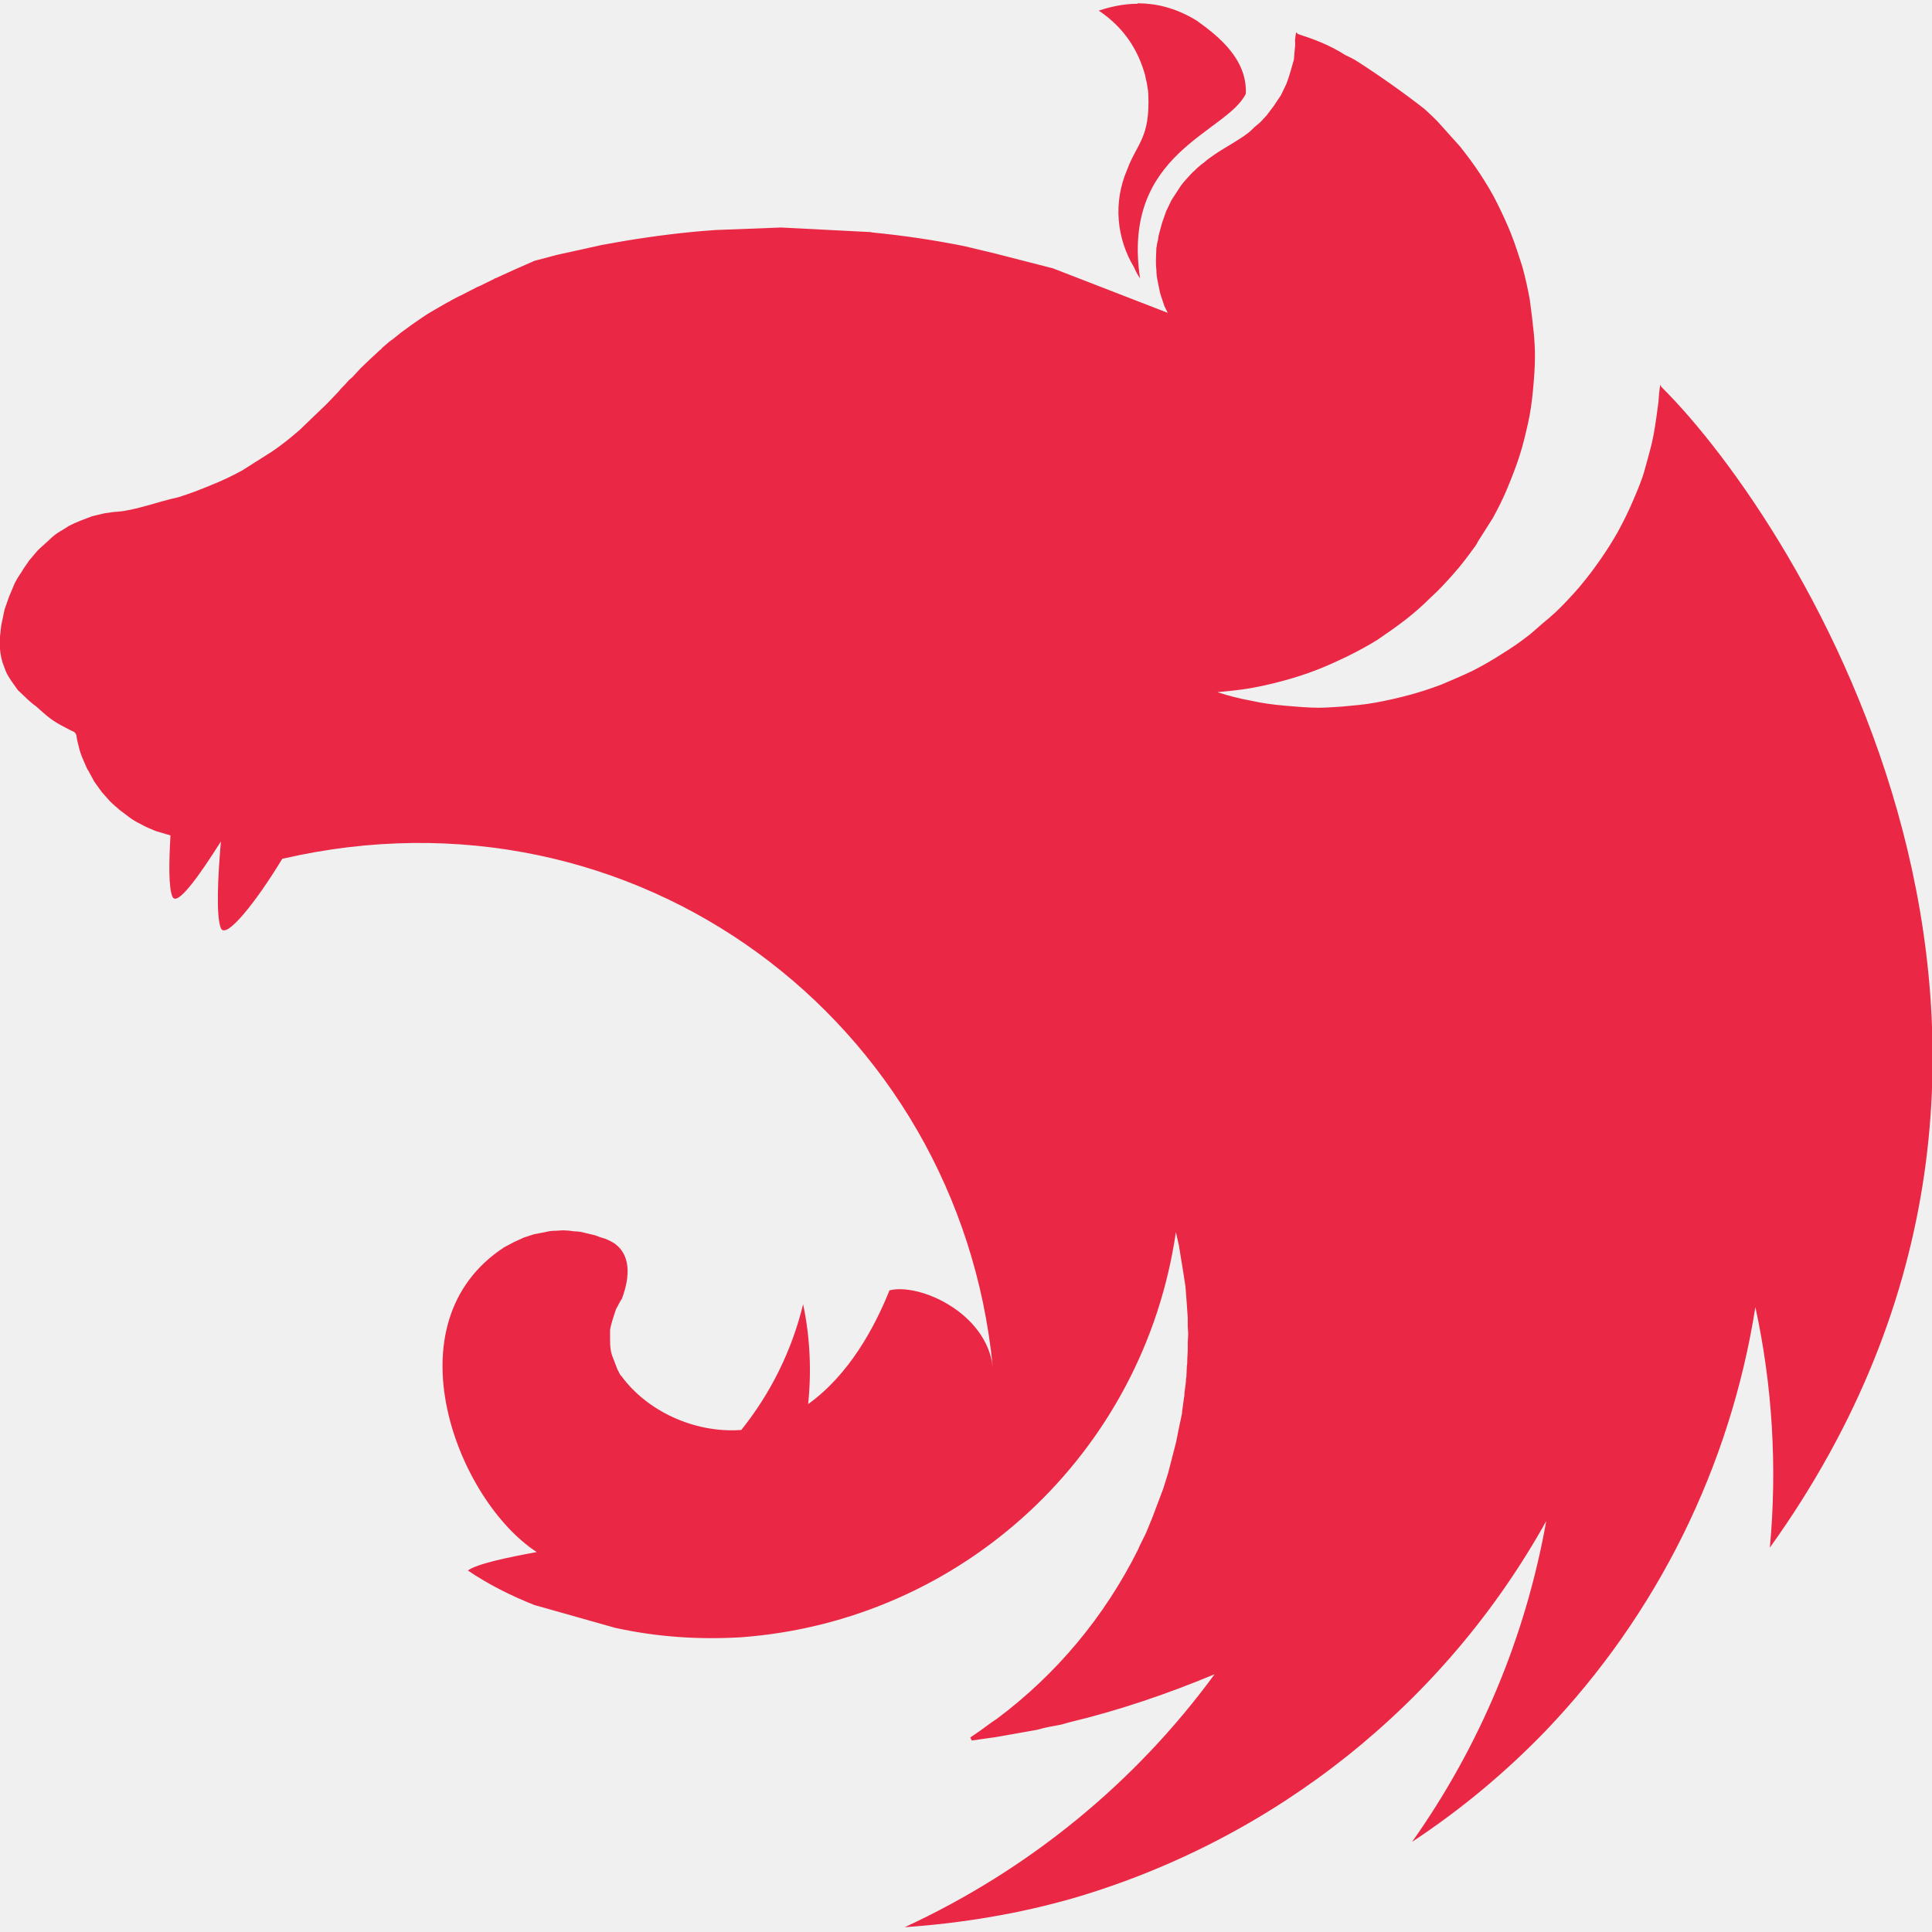
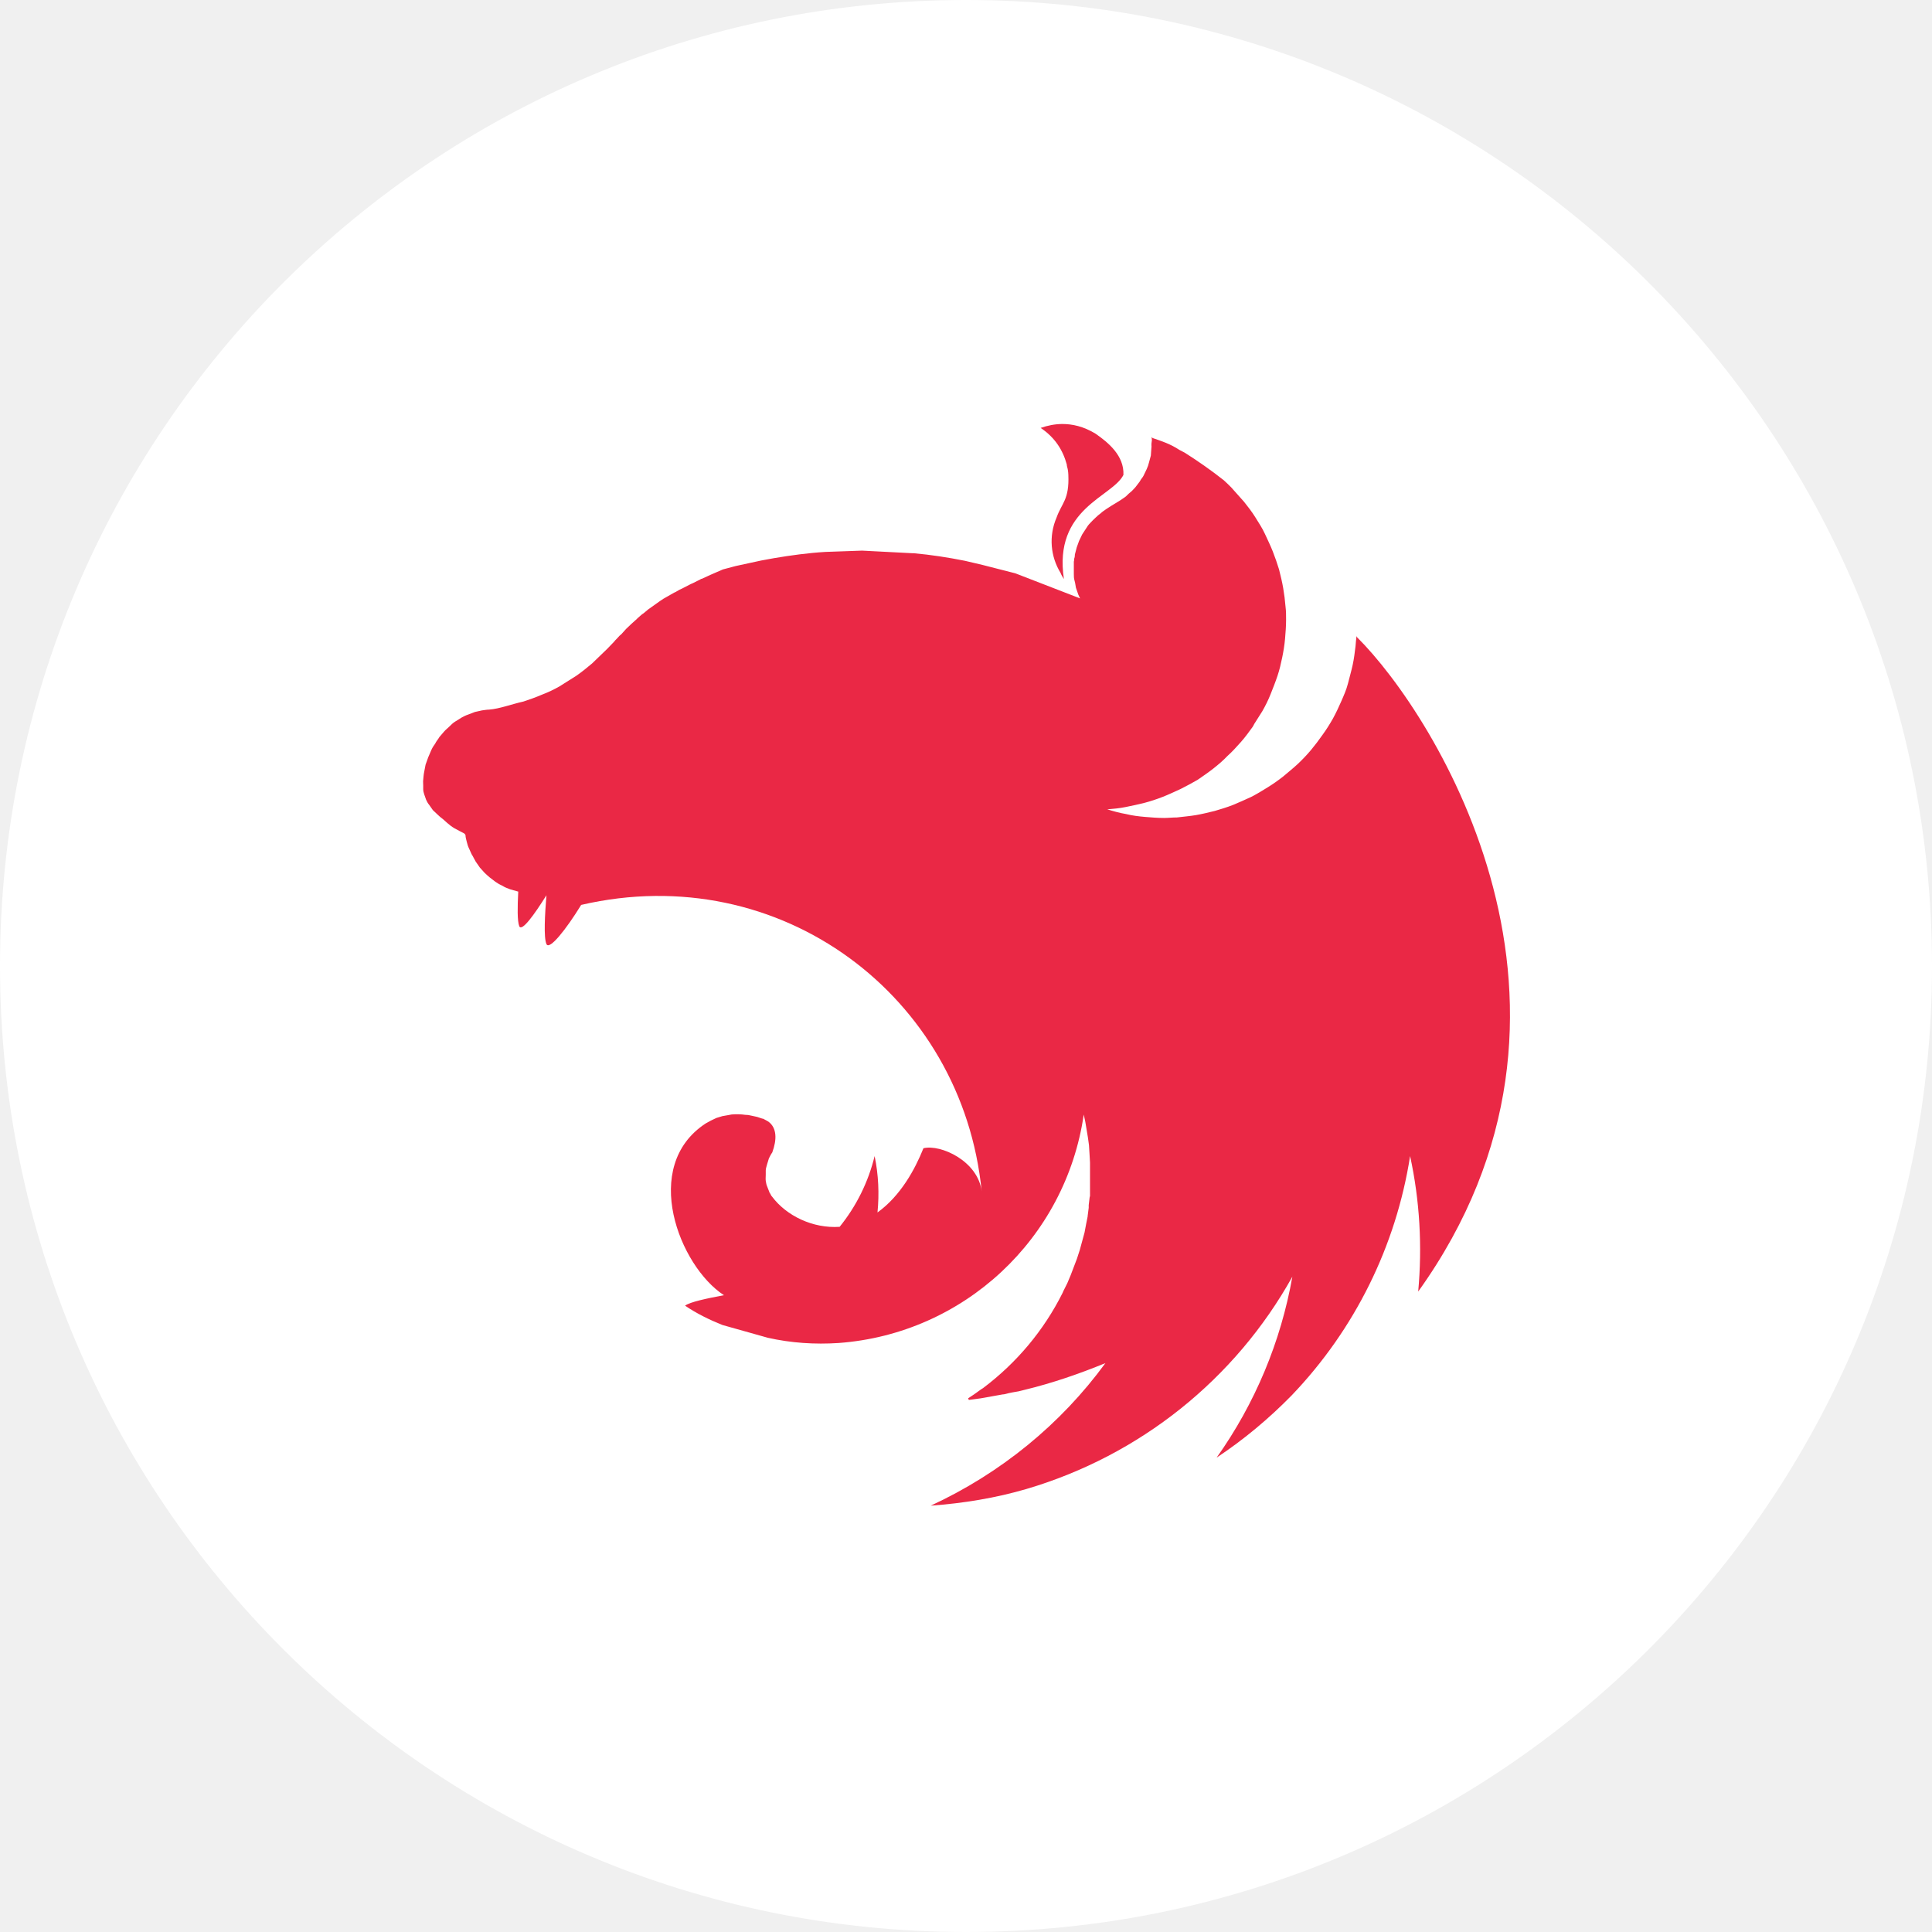
- <svg xmlns="http://www.w3.org/2000/svg" viewBox="0 0 16.933 16.933" height="64" width="64">
-   <path d="M9.97.033c-.122 0-.236.026-.34.06.223.15.345.345.407.568.004.03.013.052.017.083s.01.052.01.08c.018.385-.1.433-.184.66-.127.293-.092.608.06.86a.52.52 0 0 0 .052.096c-.166-1.106.757-1.273.927-1.618.013-.302-.236-.503-.433-.643-.188-.114-.36-.15-.516-.15zm1.39.25c-.018.1-.004.074-.01.127l-.01.114-.03.105c-.01.035-.022.07-.035.105l-.048.1c-.013.018-.022.035-.035.052l-.026.04-.066.087c-.026.026-.048.057-.08.08s-.052.052-.083.074c-.092.07-.197.122-.293.188-.03.022-.06.04-.087.066a.64.64 0 0 0-.083.07c-.03.026-.052.052-.08.083s-.048.057-.066.087l-.06.092-.048.1-.035.1-.03.11c-.004.018-.004.04-.01.057s-.004.035-.01.052l-.004.11c0 .026 0 .052.004.08 0 .035.004.07.013.11s.013.07.022.105l.035.105c.01.022.022.044.03.06l-1.006-.39-.507-.13-.276-.066a8.12 8.12 0 0 0-.796-.118c-.01 0-.013-.004-.022-.004l-.783-.04-.573.022c-.267.018-.534.052-.8.096l-.197.035-.394.087-.197.052-.188.083-.144.066c-.01.004-.018.004-.022.01l-.122.06c-.013.004-.022.01-.03.013l-.136.07c-.03.013-.06.03-.087.044-.013.01-.03.017-.04.022l-.114.066a1.1 1.1 0 0 0-.105.066l-.087.06-.096.07-.074.06c-.01.004-.018.013-.026.018l-.066.057c-.004.01-.013.013-.018.018l-.08.074-.087.083-.074.08c-.01.01-.022.018-.03.026a1.23 1.23 0 0 1-.074.079c-.004.01-.013.013-.018.022l-.1.105-.236.227c-.08.07-.162.136-.245.192l-.262.166c-.087.048-.18.092-.276.13a3.15 3.15 0 0 1-.284.105c-.184.04-.372.114-.534.127-.035 0-.074.01-.11.013l-.11.026-.105.04a1.12 1.12 0 0 0-.105.048c-.03.022-.066.04-.096.06s-.06.048-.087.074-.06.052-.087.08l-.074.087c-.022.035-.048.066-.066.1a.77.77 0 0 0-.061.101l-.048.114-.04.114-.022.105c-.013.052-.013.105-.018.13S0 5.635 0 5.666a.25.25 0 0 0 .004.057c.004.03.01.057.018.083l.03.08c.013.03.03.057.048.083l.057.08.074.07a.64.64 0 0 0 .083.07c.105.092.13.122.267.192.022.013.044.022.07.035.013.013.013.017.018.026.004.035.013.07.022.105a.59.59 0 0 0 .035.105l.035.08c.004.01.01.018.013.022l.052.096.066.092.074.083c.026.026.052.048.083.074l.087.066c.03.022.06.04.096.057a.71.71 0 0 0 .101.048c.026.013.057.022.087.03s.057.018.074.022c-.013.236-.018.46.018.538.04.087.232-.18.424-.485-.026.302-.044.656 0 .76s.31-.232.538-.608c3.1-.717 5.93 1.426 6.227 4.452-.057-.472-.638-.735-.905-.67-.13.324-.354.74-.713.997.03-.29.017-.586-.044-.875a2.83 2.83 0 0 1-.542 1.102c-.415.03-.83-.17-1.05-.472-.018-.013-.022-.04-.035-.057l-.035-.092c-.013-.03-.022-.06-.026-.092s-.004-.06-.004-.096v-.066c.004-.03.013-.06.022-.092l.03-.092c.018-.03.03-.06.052-.092.074-.2.074-.38-.06-.48-.026-.018-.052-.03-.083-.044-.018-.004-.04-.013-.057-.018l-.035-.013-.092-.022a.33.33 0 0 0-.092-.013.71.71 0 0 0-.096-.009c-.022 0-.044.004-.066.004a.34.34 0 0 0-.096.013l-.092.017-.092.03-.087.04-.083.044c-1.02.665-.41 2.22.284 2.672-.262.048-.53.105-.603.162.18.122.376.22.582.302l.708.2c.363.08.73.105 1.102.083a4.16 4.16 0 0 0 3.813-3.551l.026.114.04.245.018.118.01.13.01.144v.07c0 .022.004.048.004.07s-.004.052-.004.08v.06c0 .03-.004.057-.004.087 0 .017 0 .035-.004.057l-.004.096c-.004.013-.004.026-.004.04l-.013.1c0 .013 0 .026-.004.04l-.017.127v.01l-.026.122-.026.13-.035.136-.035.136-.044.14-.096.254-.052.127-.06.122c-.004.013-.01.022-.013.03-.293.586-.713 1.09-1.238 1.482-.035.022-.07.048-.105.074-.01.01-.022.013-.03.022l-.096.066.013.026h.004l.184-.026h.004l.34-.06c.03-.004.066-.013.096-.022l.06-.013.092-.017.08-.022c.437-.105.86-.25 1.268-.42-.695.95-1.627 1.714-2.716 2.217.503-.035 1.006-.118 1.49-.258 1.762-.52 3.245-1.705 4.133-3.302a6.98 6.98 0 0 1-1.176 2.812c.424-.28.813-.603 1.168-.97a6.93 6.93 0 0 0 1.841-3.717c.15.69.192 1.404.127 2.108 3.157-4.404.262-8.97-.95-10.172-.004-.01-.01-.013-.01-.022-.01.052-.013.105-.017.157-.013.1-.026.197-.044.293s-.048.192-.074.29-.066.188-.105.28-.083.18-.13.267a2.98 2.98 0 0 1-.157.249c-.057.083-.118.162-.18.236a3.27 3.27 0 0 1-.206.219c-.044.04-.083.074-.127.11l-.1.087a2.44 2.44 0 0 1-.245.171 3.03 3.03 0 0 1-.258.149c-.092.044-.184.083-.276.122a3.08 3.08 0 0 1-.284.092c-.096.026-.197.048-.293.066s-.2.026-.297.035c-.07.004-.14.01-.2.01-.1 0-.2-.01-.297-.018s-.2-.022-.298-.044a2.21 2.21 0 0 1-.293-.074h-.004c.096-.01.192-.018.29-.035s.197-.04.293-.066.192-.057.284-.092.188-.08.276-.122a3.06 3.06 0 0 0 .262-.144c.083-.057.166-.114.245-.175a2.39 2.39 0 0 0 .223-.197c.074-.066.14-.14.206-.214s.127-.157.184-.236c.01-.013.018-.03.026-.044l.127-.2c.048-.087.092-.175.13-.267s.074-.184.105-.28.052-.188.074-.284.035-.197.044-.293.017-.2.017-.297c0-.07-.004-.14-.01-.2-.01-.1-.022-.197-.035-.293a3.2 3.2 0 0 0-.066-.293c-.03-.092-.06-.188-.096-.28s-.08-.184-.122-.27-.096-.175-.15-.258-.114-.162-.175-.24l-.2-.223a2.73 2.73 0 0 0-.114-.109 8.05 8.05 0 0 0-.608-.429c-.03-.017-.057-.03-.087-.044-.144-.092-.28-.14-.415-.184z" fill="#ea2845" fill-rule="evenodd" />
+ <svg xmlns="http://www.w3.org/2000/svg" id="Layer_2" viewBox="0 0 74 74">
+   <defs>
+     <style>.cls-1{fill:#fff;}.cls-2{fill:#ea2845;fill-rule:evenodd;}</style>
+   </defs>
+   <g id="Layer_1-2">
+     <circle class="cls-1" cx="37" cy="37" r="36.5" />
+     <path class="cls-1" d="m37,1c19.85,0,36,16.15,36,36s-16.15,36-36,36S1,56.85,1,37,17.15,1,37,1m0-1C16.57,0,0,16.57,0,37s16.57,37,37,37,37-16.57,37-37S57.43,0,37,0h0Z" />
+     <path class="cls-2" d="m40.7,16.24c-.3,0-.58.06-.84.15.55.37.85.85,1,1.4,0,.07.03.13.04.2s.02.13.02.2c.04.95-.25,1.07-.45,1.63-.31.72-.23,1.5.15,2.12.03.08.08.16.13.24-.41-2.72,1.86-3.14,2.28-3.99.03-.74-.58-1.24-1.07-1.58-.46-.28-.89-.37-1.27-.37h0Zm3.42.62c-.04.25,0,.18-.02.31l-.02.28-.07.26c-.02.09-.05.17-.09.26l-.12.25s-.05.09-.09.13l-.06.1-.16.21c-.06.06-.12.14-.2.2s-.13.13-.2.18c-.23.17-.49.3-.72.46-.07.05-.15.1-.21.16-.07.05-.14.11-.2.17-.07.06-.13.13-.2.2s-.12.14-.16.21l-.15.23-.12.25-.09.25-.07.27s0,.1-.02.14,0,.09-.02.13v.27c0,.06,0,.13,0,.2,0,.09,0,.17.03.27s.03.17.05.26l.09.26c.02.05.05.11.07.15l-2.48-.96-1.25-.32-.68-.16c-.65-.13-1.3-.23-1.96-.29-.02,0-.03,0-.05,0l-1.93-.1-1.41.05c-.66.04-1.32.13-1.97.24l-.49.09-.97.21-.49.13-.46.2-.35.16s-.04,0-.05.02l-.3.15s-.05.02-.07.03l-.33.17c-.07.03-.15.07-.21.11-.03.02-.07.04-.1.05l-.28.16c-.09.05-.18.1-.26.16l-.21.15-.24.17-.18.15s-.04.03-.06.04l-.16.14s-.03.03-.04.04l-.2.18-.21.2-.18.2s-.05.04-.07.06c-.06.07-.12.13-.18.19,0,.02-.03.03-.04.05l-.25.26-.58.56c-.2.17-.4.33-.6.47l-.65.41c-.21.12-.44.23-.68.32-.23.1-.46.18-.7.26-.45.1-.92.28-1.32.31-.09,0-.18.02-.27.03l-.27.06-.26.1c-.09.03-.17.07-.26.12-.07.05-.16.1-.24.15s-.15.12-.21.18-.15.13-.21.2l-.18.21c-.05.09-.12.16-.16.25-.06.08-.11.16-.15.25l-.12.28-.1.28-.05.26c-.03.13-.03.26-.04.32s0,.14,0,.22c0,.05,0,.09,0,.14,0,.07.02.14.04.2l.07.2c.03.07.07.14.12.2l.14.2.18.17c.06.06.13.12.2.17.26.23.32.3.66.47.05.03.11.05.17.09.03.03.03.04.04.06,0,.09.03.17.05.26.02.09.05.18.09.26l.09.2s.02.04.03.05l.13.24.16.23.18.2c.06.06.13.12.2.18l.21.16c.07.05.15.1.24.14.08.05.16.09.25.12.06.03.14.05.21.07s.14.04.18.05c-.03.58-.04,1.13.04,1.33.1.21.57-.44,1.04-1.19-.06.74-.11,1.62,0,1.87s.76-.57,1.33-1.5c7.64-1.77,14.61,3.51,15.34,10.97-.14-1.16-1.57-1.81-2.23-1.65-.32.8-.87,1.82-1.76,2.46.07-.71.04-1.44-.11-2.16-.24.99-.7,1.92-1.34,2.71-1.02.07-2.04-.42-2.59-1.16-.04-.03-.05-.1-.09-.14l-.09-.23c-.03-.07-.05-.15-.06-.23s0-.15,0-.24v-.16c0-.07.03-.15.05-.23l.07-.23c.04-.07.07-.15.13-.23.18-.49.18-.94-.15-1.18-.06-.04-.13-.07-.2-.11-.04,0-.1-.03-.14-.04l-.09-.03-.23-.05c-.07-.02-.15-.03-.23-.03-.08-.01-.16-.02-.24-.02-.05,0-.11,0-.16,0-.08,0-.16.01-.24.03l-.23.04-.23.07-.21.1-.2.11c-2.51,1.64-1.01,5.47.7,6.58-.65.12-1.31.26-1.49.4.44.3.93.54,1.43.74l1.74.49c.89.2,1.8.26,2.71.2,4.79-.35,8.7-3.99,9.39-8.75l.06.28.1.6.04.29.02.32.02.35v.17c0,.05,0,.12,0,.17s0,.13,0,.2v.15c0,.07,0,.14,0,.21,0,.04,0,.09,0,.14v.24s-.02.06-.02.1l-.03.25s0,.06,0,.1l-.04.31v.02l-.06.3-.06.32-.09.33-.09.33-.11.34-.24.63-.13.31-.15.3s-.02.05-.03.07c-.72,1.44-1.76,2.68-3.05,3.65-.09.05-.17.12-.26.18-.02.02-.05.03-.07.05l-.24.16.03.06h0l.45-.06h0l.84-.15c.07,0,.16-.03.24-.05l.15-.03.23-.04.2-.05c1.08-.26,2.12-.62,3.12-1.03-1.71,2.34-4.01,4.22-6.69,5.46,1.24-.09,2.48-.29,3.67-.64,4.34-1.28,7.99-4.2,10.18-8.13-.44,2.49-1.43,4.86-2.9,6.93,1.04-.69,2-1.49,2.88-2.39,2.41-2.52,3.99-5.71,4.53-9.16.37,1.7.47,3.46.31,5.19,7.78-10.85.65-22.09-2.34-25.06,0-.02-.02-.03-.02-.05-.02.13-.03.26-.04.39-.03.25-.06.49-.11.72s-.12.47-.18.71-.16.46-.26.69-.2.44-.32.66c-.12.21-.25.42-.39.61-.14.2-.29.4-.44.58-.16.19-.33.37-.51.54-.11.1-.2.18-.31.27l-.25.21c-.19.15-.39.29-.6.42-.21.13-.42.26-.64.37-.23.11-.45.2-.68.3-.23.09-.46.16-.7.23-.24.06-.49.12-.72.16s-.49.06-.73.09c-.17,0-.34.02-.49.02-.25,0-.49-.02-.73-.04s-.49-.05-.73-.11c-.24-.04-.49-.11-.72-.18h0c.24-.02.47-.04.71-.09s.49-.1.72-.16.47-.14.7-.23.46-.2.68-.3c.22-.11.44-.23.65-.35.2-.14.41-.28.6-.43.19-.15.38-.31.55-.49.18-.16.34-.34.51-.53s.31-.39.45-.58c.02-.03.04-.07.06-.11l.31-.49c.12-.21.23-.43.32-.66s.18-.45.26-.69.13-.46.18-.7.09-.49.11-.72.04-.49.04-.73c0-.17,0-.34-.02-.49-.02-.25-.05-.49-.09-.72-.04-.24-.1-.48-.16-.72-.07-.23-.15-.46-.24-.69s-.2-.45-.3-.67-.24-.43-.37-.64-.28-.4-.43-.59l-.49-.55c-.09-.09-.18-.18-.28-.27-.48-.38-.98-.73-1.5-1.06-.07-.04-.14-.07-.21-.11-.35-.23-.69-.34-1.02-.45l-.04-.04Z" />
+   </g>
</svg>
